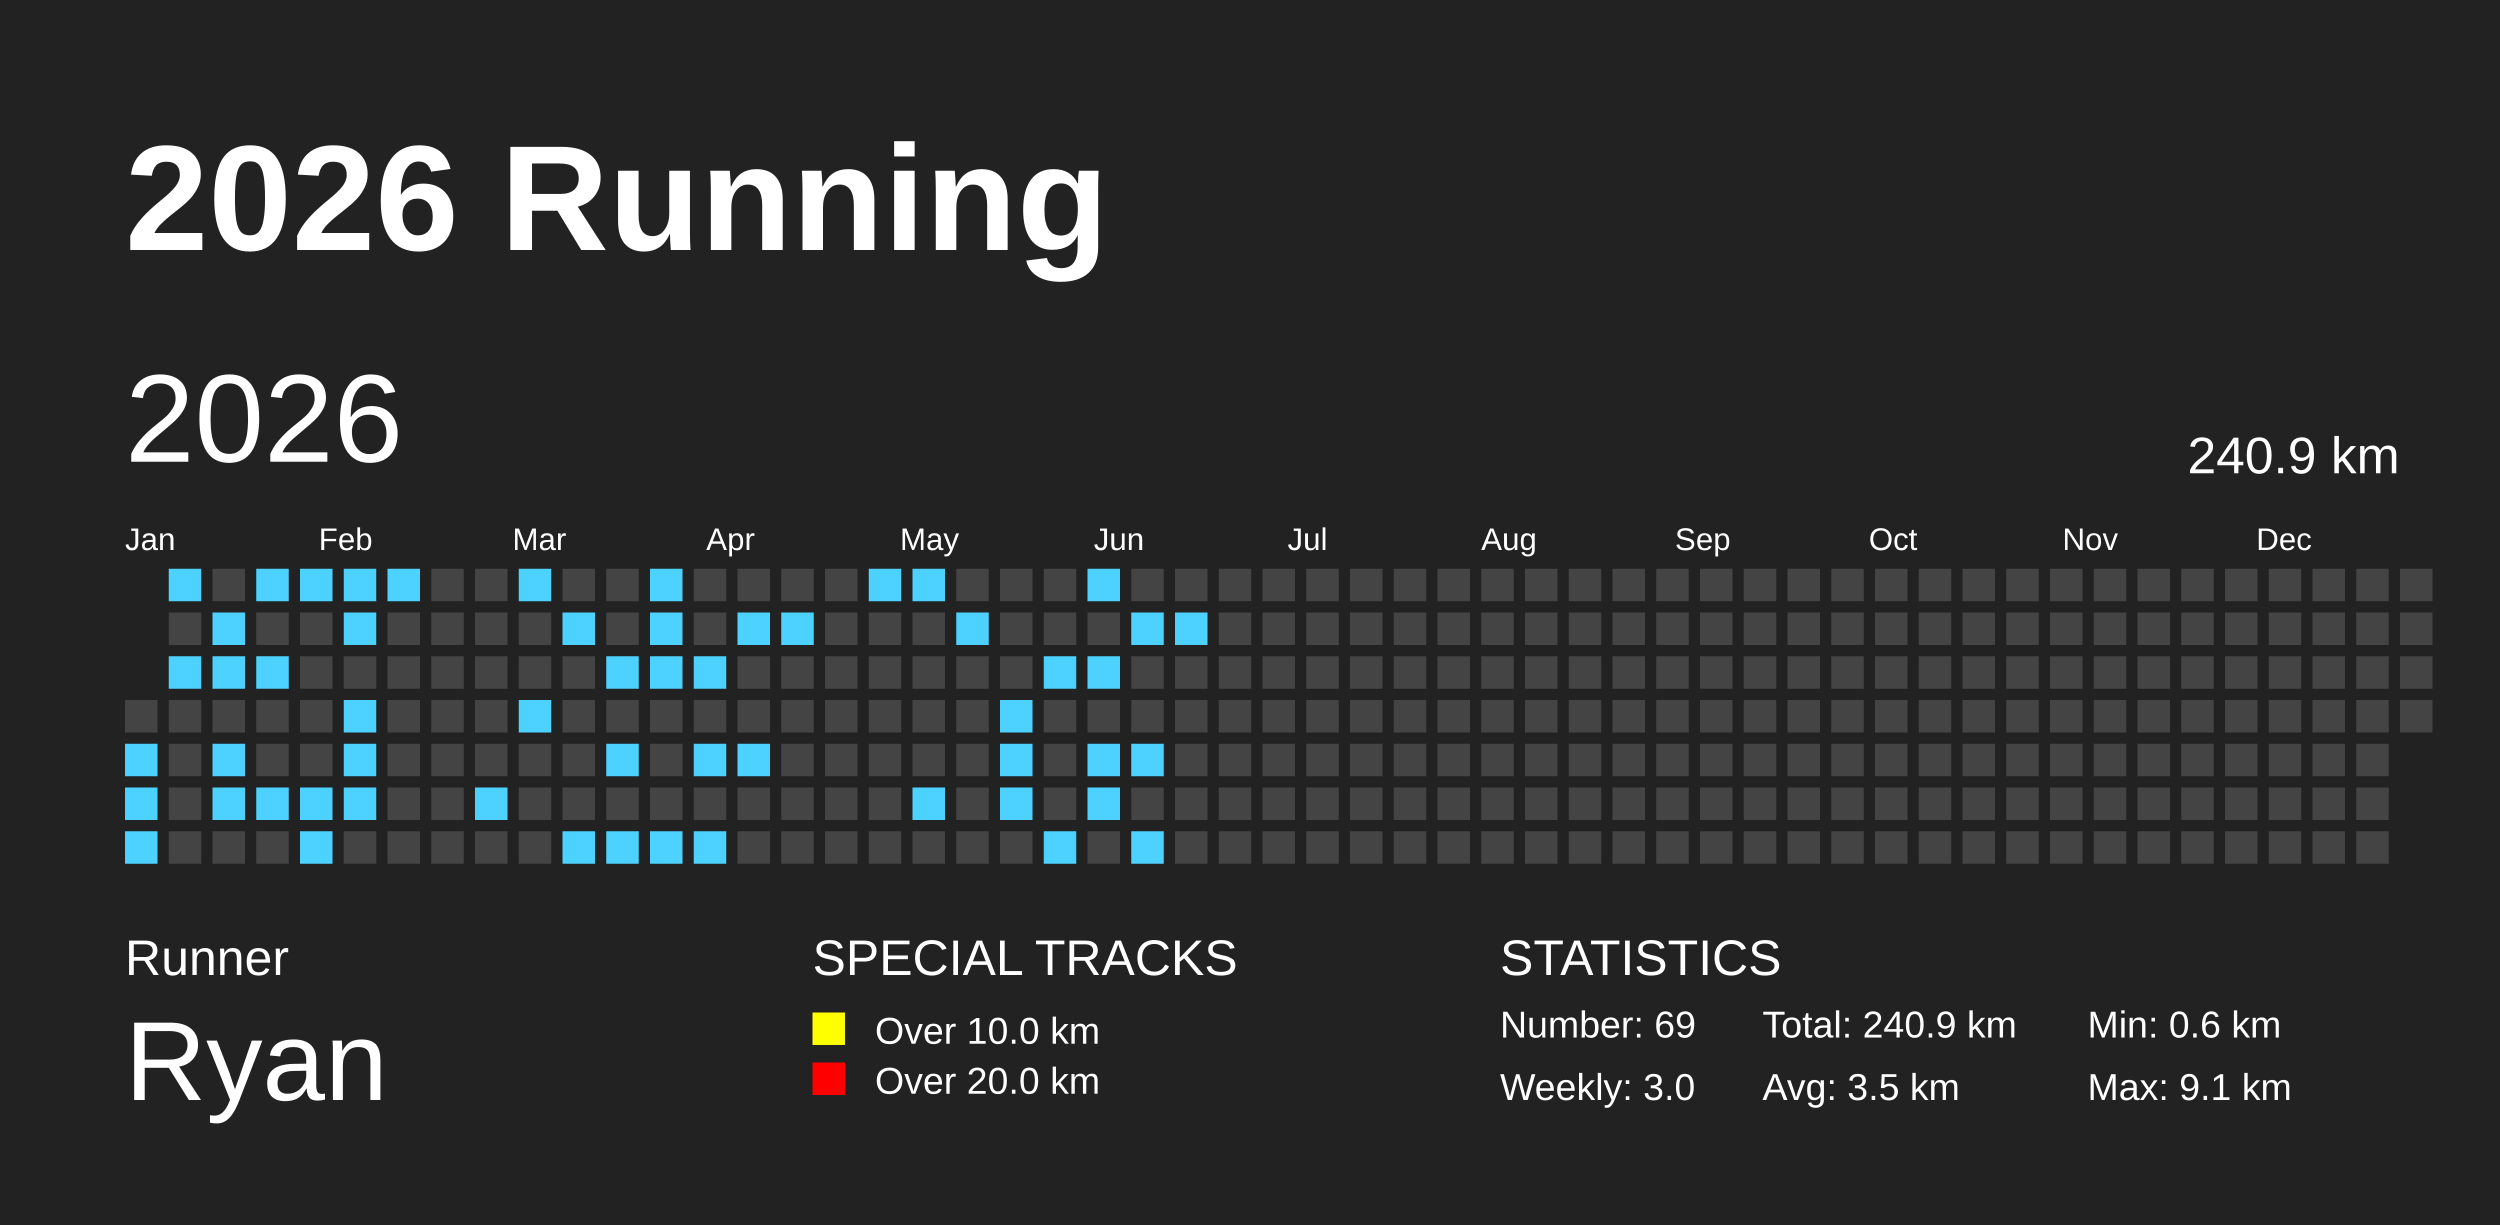
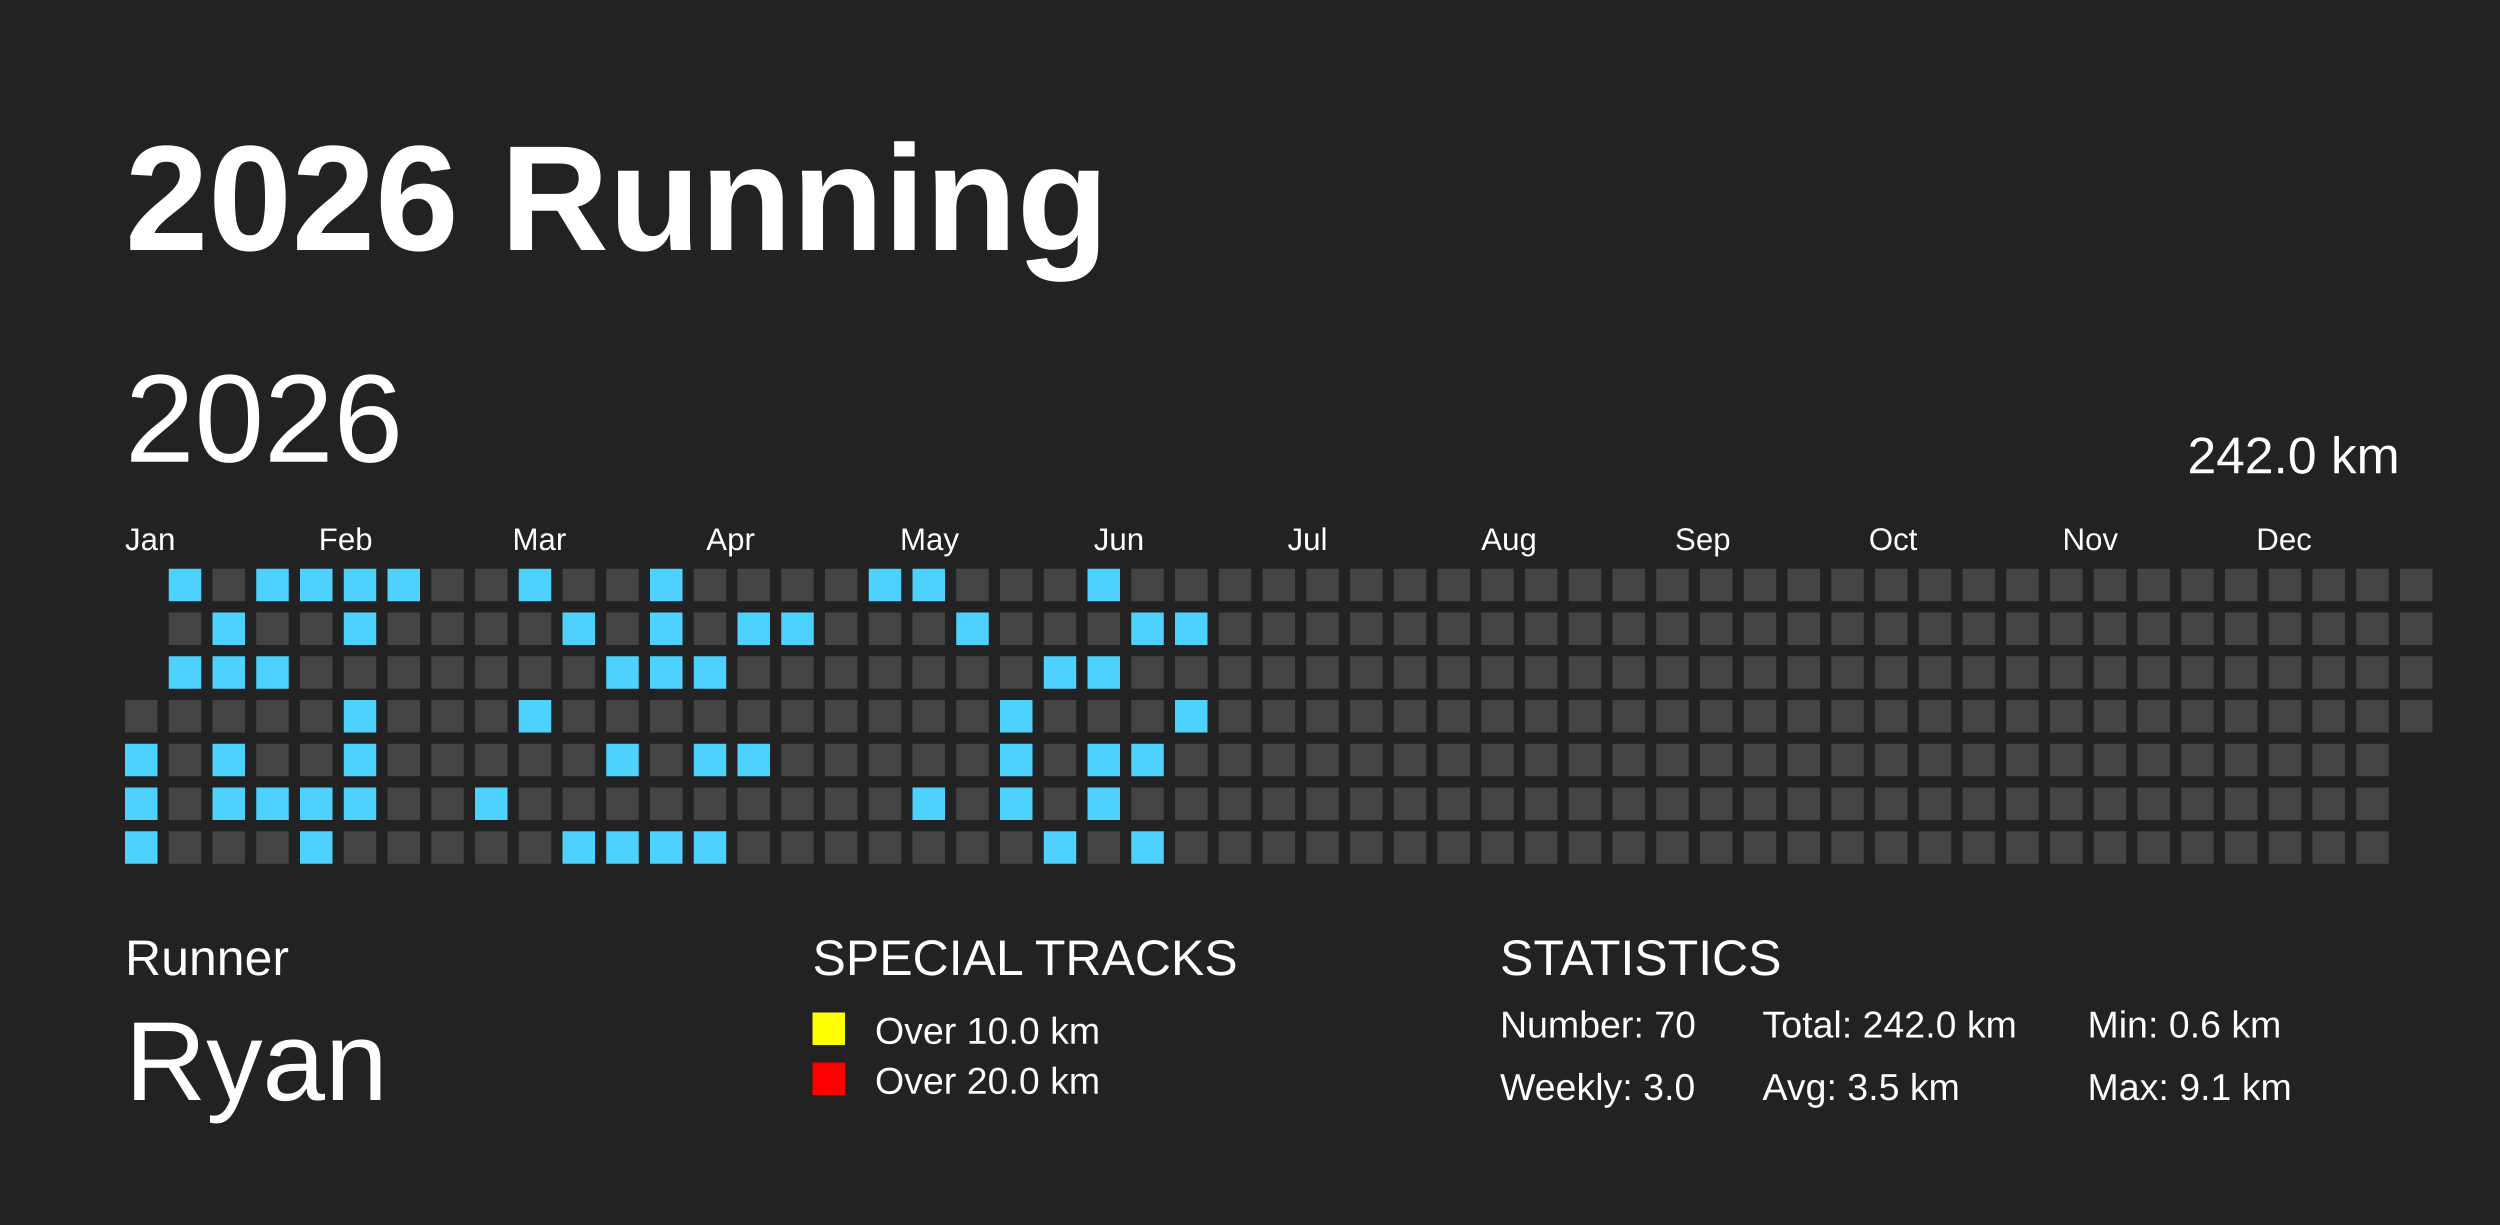
<svg xmlns="http://www.w3.org/2000/svg" baseProfile="full" height="98mm" version="1.1" viewBox="0,0,200,98" width="200mm">
  <defs />
  <rect fill="#222222" height="98" width="200" x="0" y="0" />
  <text fill="#FFFFFF" style="font-size:12px; font-family:Arial; font-weight:bold;" x="10" y="20">2026 Running</text>
  <text fill="#FFFFFF" style="font-size:4px; font-family:Arial" x="10" y="78">Runner</text>
  <text fill="#FFFFFF" style="font-size:9px; font-family:Arial" x="10" y="88">Ryan</text>
  <text fill="#FFFFFF" style="font-size:4px; font-family:Arial" x="65" y="78">SPECIAL TRACKS</text>
  <rect fill="yellow" height="2.6" width="2.6" x="65" y="81" />
  <text fill="#FFFFFF" style="font-size:3px; font-family:Arial" x="70" y="83.5">Over 10.0 km</text>
  <rect fill="red" height="2.6" width="2.6" x="65" y="85" />
  <text fill="#FFFFFF" style="font-size:3px; font-family:Arial" x="70" y="87.5">Over 20.0 km</text>
  <text fill="#FFFFFF" style="font-size:4px; font-family:Arial" x="120" y="78">STATISTICS</text>
-   <text fill="#FFFFFF" style="font-size:3px; font-family:Arial" x="120" y="83">Number: 69</text>
+   <text fill="#FFFFFF" style="font-size:3px; font-family:Arial" x="120" y="83">Number: 70</text>
  <text fill="#FFFFFF" style="font-size:3px; font-family:Arial" x="120" y="88">Weekly: 3.0</text>
-   <text fill="#FFFFFF" style="font-size:3px; font-family:Arial" x="141" y="83">Total: 240.9 km</text>
+   <text fill="#FFFFFF" style="font-size:3px; font-family:Arial" x="141" y="83">Total: 242.0 km</text>
  <text fill="#FFFFFF" style="font-size:3px; font-family:Arial" x="141" y="88">Avg: 3.5 km</text>
  <text fill="#FFFFFF" style="font-size:3px; font-family:Arial" x="167" y="83">Min: 0.6 km</text>
  <text fill="#FFFFFF" style="font-size:3px; font-family:Arial" x="167" y="88">Max: 9.1 km</text>
  <text dominant-baseline="hanging" fill="#FFFFFF" style="font-size:10.0px; font-family:Arial;" x="10" y="30">2026</text>
-   <text dominant-baseline="hanging" fill="#FFFFFF" style="font-size:4.125px; font-family:Arial;" x="175" y="35">240.9 km</text>
+   <text dominant-baseline="hanging" fill="#FFFFFF" style="font-size:4.125px; font-family:Arial;" x="175" y="35">242.0 km</text>
  <text fill="#FFFFFF" style="font-size:2.5px; font-family:Arial" x="10.0" y="44">Jan</text>
  <text fill="#FFFFFF" style="font-size:2.5px; font-family:Arial" x="25.5" y="44">Feb</text>
  <text fill="#FFFFFF" style="font-size:2.5px; font-family:Arial" x="41.0" y="44">Mar</text>
  <text fill="#FFFFFF" style="font-size:2.5px; font-family:Arial" x="56.5" y="44">Apr</text>
  <text fill="#FFFFFF" style="font-size:2.5px; font-family:Arial" x="72.0" y="44">May</text>
  <text fill="#FFFFFF" style="font-size:2.5px; font-family:Arial" x="87.5" y="44">Jun</text>
  <text fill="#FFFFFF" style="font-size:2.5px; font-family:Arial" x="103.0" y="44">Jul</text>
  <text fill="#FFFFFF" style="font-size:2.5px; font-family:Arial" x="118.5" y="44">Aug</text>
  <text fill="#FFFFFF" style="font-size:2.5px; font-family:Arial" x="134.0" y="44">Sep</text>
  <text fill="#FFFFFF" style="font-size:2.5px; font-family:Arial" x="149.5" y="44">Oct</text>
  <text fill="#FFFFFF" style="font-size:2.5px; font-family:Arial" x="165.0" y="44">Nov</text>
  <text fill="#FFFFFF" style="font-size:2.5px; font-family:Arial" x="180.5" y="44">Dec</text>
  <rect fill="#444444" height="2.6" width="2.6" x="10.0" y="56.0" />
  <rect fill="#4DD2FF" height="2.6" width="2.6" x="10.0" y="59.5" />
  <rect fill="#4DD2FF" height="2.6" width="2.6" x="10.0" y="63.0" />
  <rect fill="#4DD2FF" height="2.6" width="2.6" x="10.0" y="66.5" />
  <rect fill="#4DD2FF" height="2.6" width="2.6" x="13.5" y="45.5" />
  <rect fill="#444444" height="2.6" width="2.6" x="13.5" y="49.0" />
  <rect fill="#4DD2FF" height="2.6" width="2.6" x="13.5" y="52.5" />
  <rect fill="#444444" height="2.6" width="2.6" x="13.5" y="56.0" />
  <rect fill="#444444" height="2.6" width="2.6" x="13.5" y="59.5" />
  <rect fill="#444444" height="2.6" width="2.6" x="13.5" y="63.0" />
  <rect fill="#444444" height="2.6" width="2.6" x="13.5" y="66.5" />
  <rect fill="#444444" height="2.6" width="2.6" x="17.0" y="45.5" />
  <rect fill="#4DD2FF" height="2.6" width="2.6" x="17.0" y="49.0" />
  <rect fill="#4DD2FF" height="2.6" width="2.6" x="17.0" y="52.5" />
  <rect fill="#444444" height="2.6" width="2.6" x="17.0" y="56.0" />
  <rect fill="#4DD2FF" height="2.6" width="2.6" x="17.0" y="59.5" />
  <rect fill="#4DD2FF" height="2.6" width="2.6" x="17.0" y="63.0" />
  <rect fill="#444444" height="2.6" width="2.6" x="17.0" y="66.5" />
  <rect fill="#4DD2FF" height="2.6" width="2.6" x="20.5" y="45.5" />
  <rect fill="#444444" height="2.6" width="2.6" x="20.5" y="49.0" />
  <rect fill="#4DD2FF" height="2.6" width="2.6" x="20.5" y="52.5" />
  <rect fill="#444444" height="2.6" width="2.6" x="20.5" y="56.0" />
  <rect fill="#444444" height="2.6" width="2.6" x="20.5" y="59.5" />
  <rect fill="#4DD2FF" height="2.6" width="2.6" x="20.5" y="63.0" />
  <rect fill="#444444" height="2.6" width="2.6" x="20.5" y="66.5" />
  <rect fill="#4DD2FF" height="2.6" width="2.6" x="24.0" y="45.5" />
  <rect fill="#444444" height="2.6" width="2.6" x="24.0" y="49.0" />
  <rect fill="#444444" height="2.6" width="2.6" x="24.0" y="52.5" />
  <rect fill="#444444" height="2.6" width="2.6" x="24.0" y="56.0" />
  <rect fill="#444444" height="2.6" width="2.6" x="24.0" y="59.5" />
  <rect fill="#4DD2FF" height="2.6" width="2.6" x="24.0" y="63.0" />
  <rect fill="#4DD2FF" height="2.6" width="2.6" x="24.0" y="66.5" />
  <rect fill="#4DD2FF" height="2.6" width="2.6" x="27.5" y="45.5" />
  <rect fill="#4DD2FF" height="2.6" width="2.6" x="27.5" y="49.0" />
  <rect fill="#444444" height="2.6" width="2.6" x="27.5" y="52.5" />
  <rect fill="#4DD2FF" height="2.6" width="2.6" x="27.5" y="56.0" />
  <rect fill="#4DD2FF" height="2.6" width="2.6" x="27.5" y="59.5" />
  <rect fill="#4DD2FF" height="2.6" width="2.6" x="27.5" y="63.0" />
  <rect fill="#444444" height="2.6" width="2.6" x="27.5" y="66.5" />
  <rect fill="#4DD2FF" height="2.6" width="2.6" x="31.0" y="45.5" />
  <rect fill="#444444" height="2.6" width="2.6" x="31.0" y="49.0" />
  <rect fill="#444444" height="2.6" width="2.6" x="31.0" y="52.5" />
  <rect fill="#444444" height="2.6" width="2.6" x="31.0" y="56.0" />
  <rect fill="#444444" height="2.6" width="2.6" x="31.0" y="59.5" />
  <rect fill="#444444" height="2.6" width="2.6" x="31.0" y="63.0" />
  <rect fill="#444444" height="2.6" width="2.6" x="31.0" y="66.5" />
  <rect fill="#444444" height="2.6" width="2.6" x="34.5" y="45.5" />
  <rect fill="#444444" height="2.6" width="2.6" x="34.5" y="49.0" />
  <rect fill="#444444" height="2.6" width="2.6" x="34.5" y="52.5" />
  <rect fill="#444444" height="2.6" width="2.6" x="34.5" y="56.0" />
  <rect fill="#444444" height="2.6" width="2.6" x="34.5" y="59.5" />
  <rect fill="#444444" height="2.6" width="2.6" x="34.5" y="63.0" />
  <rect fill="#444444" height="2.6" width="2.6" x="34.5" y="66.5" />
  <rect fill="#444444" height="2.6" width="2.6" x="38.0" y="45.5" />
  <rect fill="#444444" height="2.6" width="2.6" x="38.0" y="49.0" />
  <rect fill="#444444" height="2.6" width="2.6" x="38.0" y="52.5" />
  <rect fill="#444444" height="2.6" width="2.6" x="38.0" y="56.0" />
  <rect fill="#444444" height="2.6" width="2.6" x="38.0" y="59.5" />
  <rect fill="#4DD2FF" height="2.6" width="2.6" x="38.0" y="63.0" />
  <rect fill="#444444" height="2.6" width="2.6" x="38.0" y="66.5" />
  <rect fill="#4DD2FF" height="2.6" width="2.6" x="41.5" y="45.5" />
  <rect fill="#444444" height="2.6" width="2.6" x="41.5" y="49.0" />
  <rect fill="#444444" height="2.6" width="2.6" x="41.5" y="52.5" />
  <rect fill="#4DD2FF" height="2.6" width="2.6" x="41.5" y="56.0" />
  <rect fill="#444444" height="2.6" width="2.6" x="41.5" y="59.5" />
  <rect fill="#444444" height="2.6" width="2.6" x="41.5" y="63.0" />
  <rect fill="#444444" height="2.6" width="2.6" x="41.5" y="66.5" />
  <rect fill="#444444" height="2.6" width="2.6" x="45.0" y="45.5" />
  <rect fill="#4DD2FF" height="2.6" width="2.6" x="45.0" y="49.0" />
  <rect fill="#444444" height="2.6" width="2.6" x="45.0" y="52.5" />
  <rect fill="#444444" height="2.6" width="2.6" x="45.0" y="56.0" />
  <rect fill="#444444" height="2.6" width="2.6" x="45.0" y="59.5" />
  <rect fill="#444444" height="2.6" width="2.6" x="45.0" y="63.0" />
  <rect fill="#4DD2FF" height="2.6" width="2.6" x="45.0" y="66.5" />
  <rect fill="#444444" height="2.6" width="2.6" x="48.5" y="45.5" />
  <rect fill="#444444" height="2.6" width="2.6" x="48.5" y="49.0" />
  <rect fill="#4DD2FF" height="2.6" width="2.6" x="48.5" y="52.5" />
  <rect fill="#444444" height="2.6" width="2.6" x="48.5" y="56.0" />
  <rect fill="#4DD2FF" height="2.6" width="2.6" x="48.5" y="59.5" />
  <rect fill="#444444" height="2.6" width="2.6" x="48.5" y="63.0" />
  <rect fill="#4DD2FF" height="2.6" width="2.6" x="48.5" y="66.5" />
  <rect fill="#4DD2FF" height="2.6" width="2.6" x="52.0" y="45.5" />
  <rect fill="#4DD2FF" height="2.6" width="2.6" x="52.0" y="49.0" />
  <rect fill="#4DD2FF" height="2.6" width="2.6" x="52.0" y="52.5" />
  <rect fill="#444444" height="2.6" width="2.6" x="52.0" y="56.0" />
  <rect fill="#444444" height="2.6" width="2.6" x="52.0" y="59.5" />
  <rect fill="#444444" height="2.6" width="2.6" x="52.0" y="63.0" />
  <rect fill="#4DD2FF" height="2.6" width="2.6" x="52.0" y="66.5" />
  <rect fill="#444444" height="2.6" width="2.6" x="55.5" y="45.5" />
  <rect fill="#444444" height="2.6" width="2.6" x="55.5" y="49.0" />
  <rect fill="#4DD2FF" height="2.6" width="2.6" x="55.5" y="52.5" />
  <rect fill="#444444" height="2.6" width="2.6" x="55.5" y="56.0" />
  <rect fill="#4DD2FF" height="2.6" width="2.6" x="55.5" y="59.5" />
  <rect fill="#444444" height="2.6" width="2.6" x="55.5" y="63.0" />
  <rect fill="#4DD2FF" height="2.6" width="2.6" x="55.5" y="66.5" />
  <rect fill="#444444" height="2.6" width="2.6" x="59.0" y="45.5" />
  <rect fill="#4DD2FF" height="2.6" width="2.6" x="59.0" y="49.0" />
  <rect fill="#444444" height="2.6" width="2.6" x="59.0" y="52.5" />
  <rect fill="#444444" height="2.6" width="2.6" x="59.0" y="56.0" />
  <rect fill="#4DD2FF" height="2.6" width="2.6" x="59.0" y="59.5" />
  <rect fill="#444444" height="2.6" width="2.6" x="59.0" y="63.0" />
  <rect fill="#444444" height="2.6" width="2.6" x="59.0" y="66.5" />
  <rect fill="#444444" height="2.6" width="2.6" x="62.5" y="45.5" />
  <rect fill="#4DD2FF" height="2.6" width="2.6" x="62.5" y="49.0" />
  <rect fill="#444444" height="2.6" width="2.6" x="62.5" y="52.5" />
  <rect fill="#444444" height="2.6" width="2.6" x="62.5" y="56.0" />
  <rect fill="#444444" height="2.6" width="2.6" x="62.5" y="59.5" />
  <rect fill="#444444" height="2.6" width="2.6" x="62.5" y="63.0" />
  <rect fill="#444444" height="2.6" width="2.6" x="62.5" y="66.5" />
  <rect fill="#444444" height="2.6" width="2.6" x="66.0" y="45.5" />
  <rect fill="#444444" height="2.6" width="2.6" x="66.0" y="49.0" />
  <rect fill="#444444" height="2.6" width="2.6" x="66.0" y="52.5" />
  <rect fill="#444444" height="2.6" width="2.6" x="66.0" y="56.0" />
  <rect fill="#444444" height="2.6" width="2.6" x="66.0" y="59.5" />
  <rect fill="#444444" height="2.6" width="2.6" x="66.0" y="63.0" />
  <rect fill="#444444" height="2.6" width="2.6" x="66.0" y="66.5" />
  <rect fill="#4DD2FF" height="2.6" width="2.6" x="69.5" y="45.5" />
  <rect fill="#444444" height="2.6" width="2.6" x="69.5" y="49.0" />
  <rect fill="#444444" height="2.6" width="2.6" x="69.5" y="52.5" />
  <rect fill="#444444" height="2.6" width="2.6" x="69.5" y="56.0" />
  <rect fill="#444444" height="2.6" width="2.6" x="69.5" y="59.5" />
  <rect fill="#444444" height="2.6" width="2.6" x="69.5" y="63.0" />
  <rect fill="#444444" height="2.6" width="2.6" x="69.5" y="66.5" />
  <rect fill="#4DD2FF" height="2.6" width="2.6" x="73.0" y="45.5" />
  <rect fill="#444444" height="2.6" width="2.6" x="73.0" y="49.0" />
  <rect fill="#444444" height="2.6" width="2.6" x="73.0" y="52.5" />
  <rect fill="#444444" height="2.6" width="2.6" x="73.0" y="56.0" />
  <rect fill="#444444" height="2.6" width="2.6" x="73.0" y="59.5" />
  <rect fill="#4DD2FF" height="2.6" width="2.6" x="73.0" y="63.0" />
  <rect fill="#444444" height="2.6" width="2.6" x="73.0" y="66.5" />
  <rect fill="#444444" height="2.6" width="2.6" x="76.5" y="45.5" />
  <rect fill="#4DD2FF" height="2.6" width="2.6" x="76.5" y="49.0" />
  <rect fill="#444444" height="2.6" width="2.6" x="76.5" y="52.5" />
  <rect fill="#444444" height="2.6" width="2.6" x="76.5" y="56.0" />
  <rect fill="#444444" height="2.6" width="2.6" x="76.5" y="59.5" />
  <rect fill="#444444" height="2.6" width="2.6" x="76.5" y="63.0" />
  <rect fill="#444444" height="2.6" width="2.6" x="76.5" y="66.5" />
  <rect fill="#444444" height="2.6" width="2.6" x="80.0" y="45.5" />
  <rect fill="#444444" height="2.6" width="2.6" x="80.0" y="49.0" />
  <rect fill="#444444" height="2.6" width="2.6" x="80.0" y="52.5" />
  <rect fill="#4DD2FF" height="2.6" width="2.6" x="80.0" y="56.0" />
  <rect fill="#4DD2FF" height="2.6" width="2.6" x="80.0" y="59.5" />
  <rect fill="#4DD2FF" height="2.6" width="2.6" x="80.0" y="63.0" />
  <rect fill="#444444" height="2.6" width="2.6" x="80.0" y="66.5" />
  <rect fill="#444444" height="2.6" width="2.6" x="83.5" y="45.5" />
  <rect fill="#444444" height="2.6" width="2.6" x="83.5" y="49.0" />
  <rect fill="#4DD2FF" height="2.6" width="2.6" x="83.5" y="52.5" />
  <rect fill="#444444" height="2.6" width="2.6" x="83.5" y="56.0" />
  <rect fill="#444444" height="2.6" width="2.6" x="83.5" y="59.5" />
  <rect fill="#444444" height="2.6" width="2.6" x="83.5" y="63.0" />
  <rect fill="#4DD2FF" height="2.6" width="2.6" x="83.5" y="66.5" />
  <rect fill="#4DD2FF" height="2.6" width="2.6" x="87.0" y="45.5" />
  <rect fill="#444444" height="2.6" width="2.6" x="87.0" y="49.0" />
  <rect fill="#4DD2FF" height="2.6" width="2.6" x="87.0" y="52.5" />
  <rect fill="#444444" height="2.6" width="2.6" x="87.0" y="56.0" />
  <rect fill="#4DD2FF" height="2.6" width="2.6" x="87.0" y="59.5" />
  <rect fill="#4DD2FF" height="2.6" width="2.6" x="87.0" y="63.0" />
  <rect fill="#444444" height="2.6" width="2.6" x="87.0" y="66.5" />
  <rect fill="#444444" height="2.6" width="2.6" x="90.5" y="45.5" />
  <rect fill="#4DD2FF" height="2.6" width="2.6" x="90.5" y="49.0" />
  <rect fill="#444444" height="2.6" width="2.6" x="90.5" y="52.5" />
  <rect fill="#444444" height="2.6" width="2.6" x="90.5" y="56.0" />
  <rect fill="#4DD2FF" height="2.6" width="2.6" x="90.5" y="59.5" />
  <rect fill="#444444" height="2.6" width="2.6" x="90.5" y="63.0" />
  <rect fill="#4DD2FF" height="2.6" width="2.6" x="90.5" y="66.5" />
  <rect fill="#444444" height="2.6" width="2.6" x="94.0" y="45.5" />
  <rect fill="#4DD2FF" height="2.6" width="2.6" x="94.0" y="49.0" />
  <rect fill="#444444" height="2.6" width="2.6" x="94.0" y="52.5" />
-   <rect fill="#444444" height="2.6" width="2.6" x="94.0" y="56.0" />
+   <rect fill="#4DD2FF" height="2.6" width="2.6" x="94.0" y="56.0" />
  <rect fill="#444444" height="2.6" width="2.6" x="94.0" y="59.5" />
  <rect fill="#444444" height="2.6" width="2.6" x="94.0" y="63.0" />
  <rect fill="#444444" height="2.6" width="2.6" x="94.0" y="66.5" />
  <rect fill="#444444" height="2.6" width="2.6" x="97.5" y="45.5" />
  <rect fill="#444444" height="2.6" width="2.6" x="97.5" y="49.0" />
  <rect fill="#444444" height="2.6" width="2.6" x="97.5" y="52.5" />
  <rect fill="#444444" height="2.6" width="2.6" x="97.5" y="56.0" />
  <rect fill="#444444" height="2.6" width="2.6" x="97.5" y="59.5" />
  <rect fill="#444444" height="2.6" width="2.6" x="97.5" y="63.0" />
  <rect fill="#444444" height="2.6" width="2.6" x="97.5" y="66.5" />
  <rect fill="#444444" height="2.6" width="2.6" x="101.0" y="45.5" />
  <rect fill="#444444" height="2.6" width="2.6" x="101.0" y="49.0" />
  <rect fill="#444444" height="2.6" width="2.6" x="101.0" y="52.5" />
  <rect fill="#444444" height="2.6" width="2.6" x="101.0" y="56.0" />
  <rect fill="#444444" height="2.6" width="2.6" x="101.0" y="59.5" />
  <rect fill="#444444" height="2.6" width="2.6" x="101.0" y="63.0" />
  <rect fill="#444444" height="2.6" width="2.6" x="101.0" y="66.5" />
  <rect fill="#444444" height="2.6" width="2.6" x="104.5" y="45.5" />
  <rect fill="#444444" height="2.6" width="2.6" x="104.5" y="49.0" />
  <rect fill="#444444" height="2.6" width="2.6" x="104.5" y="52.5" />
  <rect fill="#444444" height="2.6" width="2.6" x="104.5" y="56.0" />
  <rect fill="#444444" height="2.6" width="2.6" x="104.5" y="59.5" />
  <rect fill="#444444" height="2.6" width="2.6" x="104.5" y="63.0" />
  <rect fill="#444444" height="2.6" width="2.6" x="104.5" y="66.5" />
  <rect fill="#444444" height="2.6" width="2.6" x="108.0" y="45.5" />
  <rect fill="#444444" height="2.6" width="2.6" x="108.0" y="49.0" />
  <rect fill="#444444" height="2.6" width="2.6" x="108.0" y="52.5" />
  <rect fill="#444444" height="2.6" width="2.6" x="108.0" y="56.0" />
  <rect fill="#444444" height="2.6" width="2.6" x="108.0" y="59.5" />
  <rect fill="#444444" height="2.6" width="2.6" x="108.0" y="63.0" />
  <rect fill="#444444" height="2.6" width="2.6" x="108.0" y="66.5" />
  <rect fill="#444444" height="2.6" width="2.6" x="111.5" y="45.5" />
  <rect fill="#444444" height="2.6" width="2.6" x="111.5" y="49.0" />
  <rect fill="#444444" height="2.6" width="2.6" x="111.5" y="52.5" />
  <rect fill="#444444" height="2.6" width="2.6" x="111.5" y="56.0" />
  <rect fill="#444444" height="2.6" width="2.6" x="111.5" y="59.5" />
  <rect fill="#444444" height="2.6" width="2.6" x="111.5" y="63.0" />
  <rect fill="#444444" height="2.6" width="2.6" x="111.5" y="66.5" />
  <rect fill="#444444" height="2.6" width="2.6" x="115.0" y="45.5" />
  <rect fill="#444444" height="2.6" width="2.6" x="115.0" y="49.0" />
  <rect fill="#444444" height="2.6" width="2.6" x="115.0" y="52.5" />
  <rect fill="#444444" height="2.6" width="2.6" x="115.0" y="56.0" />
  <rect fill="#444444" height="2.6" width="2.6" x="115.0" y="59.5" />
  <rect fill="#444444" height="2.6" width="2.6" x="115.0" y="63.0" />
  <rect fill="#444444" height="2.6" width="2.6" x="115.0" y="66.5" />
  <rect fill="#444444" height="2.6" width="2.6" x="118.5" y="45.5" />
  <rect fill="#444444" height="2.6" width="2.6" x="118.5" y="49.0" />
  <rect fill="#444444" height="2.6" width="2.6" x="118.5" y="52.5" />
  <rect fill="#444444" height="2.6" width="2.6" x="118.5" y="56.0" />
  <rect fill="#444444" height="2.6" width="2.6" x="118.5" y="59.5" />
  <rect fill="#444444" height="2.6" width="2.6" x="118.5" y="63.0" />
  <rect fill="#444444" height="2.6" width="2.6" x="118.5" y="66.5" />
  <rect fill="#444444" height="2.6" width="2.6" x="122.0" y="45.5" />
  <rect fill="#444444" height="2.6" width="2.6" x="122.0" y="49.0" />
  <rect fill="#444444" height="2.6" width="2.6" x="122.0" y="52.5" />
  <rect fill="#444444" height="2.6" width="2.6" x="122.0" y="56.0" />
  <rect fill="#444444" height="2.6" width="2.6" x="122.0" y="59.5" />
  <rect fill="#444444" height="2.6" width="2.6" x="122.0" y="63.0" />
  <rect fill="#444444" height="2.6" width="2.6" x="122.0" y="66.5" />
  <rect fill="#444444" height="2.6" width="2.6" x="125.5" y="45.5" />
  <rect fill="#444444" height="2.6" width="2.6" x="125.5" y="49.0" />
  <rect fill="#444444" height="2.6" width="2.6" x="125.5" y="52.5" />
  <rect fill="#444444" height="2.6" width="2.6" x="125.5" y="56.0" />
  <rect fill="#444444" height="2.6" width="2.6" x="125.5" y="59.5" />
  <rect fill="#444444" height="2.6" width="2.6" x="125.5" y="63.0" />
  <rect fill="#444444" height="2.6" width="2.6" x="125.5" y="66.5" />
  <rect fill="#444444" height="2.6" width="2.6" x="129.0" y="45.5" />
  <rect fill="#444444" height="2.6" width="2.6" x="129.0" y="49.0" />
  <rect fill="#444444" height="2.6" width="2.6" x="129.0" y="52.5" />
  <rect fill="#444444" height="2.6" width="2.6" x="129.0" y="56.0" />
  <rect fill="#444444" height="2.6" width="2.6" x="129.0" y="59.5" />
  <rect fill="#444444" height="2.6" width="2.6" x="129.0" y="63.0" />
  <rect fill="#444444" height="2.6" width="2.6" x="129.0" y="66.5" />
  <rect fill="#444444" height="2.6" width="2.6" x="132.5" y="45.5" />
  <rect fill="#444444" height="2.6" width="2.6" x="132.5" y="49.0" />
  <rect fill="#444444" height="2.6" width="2.6" x="132.5" y="52.5" />
  <rect fill="#444444" height="2.6" width="2.6" x="132.5" y="56.0" />
  <rect fill="#444444" height="2.6" width="2.6" x="132.5" y="59.5" />
  <rect fill="#444444" height="2.6" width="2.6" x="132.5" y="63.0" />
  <rect fill="#444444" height="2.6" width="2.6" x="132.5" y="66.5" />
  <rect fill="#444444" height="2.6" width="2.6" x="136.0" y="45.5" />
  <rect fill="#444444" height="2.6" width="2.6" x="136.0" y="49.0" />
  <rect fill="#444444" height="2.6" width="2.6" x="136.0" y="52.5" />
  <rect fill="#444444" height="2.6" width="2.6" x="136.0" y="56.0" />
  <rect fill="#444444" height="2.6" width="2.6" x="136.0" y="59.5" />
  <rect fill="#444444" height="2.6" width="2.6" x="136.0" y="63.0" />
  <rect fill="#444444" height="2.6" width="2.6" x="136.0" y="66.5" />
  <rect fill="#444444" height="2.6" width="2.6" x="139.5" y="45.5" />
  <rect fill="#444444" height="2.6" width="2.6" x="139.5" y="49.0" />
  <rect fill="#444444" height="2.6" width="2.6" x="139.5" y="52.5" />
  <rect fill="#444444" height="2.6" width="2.6" x="139.5" y="56.0" />
  <rect fill="#444444" height="2.6" width="2.6" x="139.5" y="59.5" />
  <rect fill="#444444" height="2.6" width="2.6" x="139.5" y="63.0" />
  <rect fill="#444444" height="2.6" width="2.6" x="139.5" y="66.5" />
  <rect fill="#444444" height="2.6" width="2.6" x="143.0" y="45.5" />
  <rect fill="#444444" height="2.6" width="2.6" x="143.0" y="49.0" />
  <rect fill="#444444" height="2.6" width="2.6" x="143.0" y="52.5" />
  <rect fill="#444444" height="2.6" width="2.6" x="143.0" y="56.0" />
  <rect fill="#444444" height="2.6" width="2.6" x="143.0" y="59.5" />
  <rect fill="#444444" height="2.6" width="2.6" x="143.0" y="63.0" />
  <rect fill="#444444" height="2.6" width="2.6" x="143.0" y="66.5" />
  <rect fill="#444444" height="2.6" width="2.6" x="146.5" y="45.5" />
  <rect fill="#444444" height="2.6" width="2.6" x="146.5" y="49.0" />
  <rect fill="#444444" height="2.6" width="2.6" x="146.5" y="52.5" />
  <rect fill="#444444" height="2.6" width="2.6" x="146.5" y="56.0" />
  <rect fill="#444444" height="2.6" width="2.6" x="146.5" y="59.5" />
  <rect fill="#444444" height="2.6" width="2.6" x="146.5" y="63.0" />
  <rect fill="#444444" height="2.6" width="2.6" x="146.5" y="66.5" />
  <rect fill="#444444" height="2.6" width="2.6" x="150.0" y="45.5" />
  <rect fill="#444444" height="2.6" width="2.6" x="150.0" y="49.0" />
  <rect fill="#444444" height="2.6" width="2.6" x="150.0" y="52.5" />
  <rect fill="#444444" height="2.6" width="2.6" x="150.0" y="56.0" />
  <rect fill="#444444" height="2.6" width="2.6" x="150.0" y="59.5" />
  <rect fill="#444444" height="2.6" width="2.6" x="150.0" y="63.0" />
  <rect fill="#444444" height="2.6" width="2.6" x="150.0" y="66.5" />
  <rect fill="#444444" height="2.6" width="2.6" x="153.5" y="45.5" />
  <rect fill="#444444" height="2.6" width="2.6" x="153.5" y="49.0" />
  <rect fill="#444444" height="2.6" width="2.6" x="153.5" y="52.5" />
  <rect fill="#444444" height="2.6" width="2.6" x="153.5" y="56.0" />
  <rect fill="#444444" height="2.6" width="2.6" x="153.5" y="59.5" />
  <rect fill="#444444" height="2.6" width="2.6" x="153.5" y="63.0" />
  <rect fill="#444444" height="2.6" width="2.6" x="153.5" y="66.5" />
  <rect fill="#444444" height="2.6" width="2.6" x="157.0" y="45.5" />
  <rect fill="#444444" height="2.6" width="2.6" x="157.0" y="49.0" />
  <rect fill="#444444" height="2.6" width="2.6" x="157.0" y="52.5" />
  <rect fill="#444444" height="2.6" width="2.6" x="157.0" y="56.0" />
  <rect fill="#444444" height="2.6" width="2.6" x="157.0" y="59.5" />
  <rect fill="#444444" height="2.6" width="2.6" x="157.0" y="63.0" />
  <rect fill="#444444" height="2.6" width="2.6" x="157.0" y="66.5" />
  <rect fill="#444444" height="2.6" width="2.6" x="160.5" y="45.5" />
  <rect fill="#444444" height="2.6" width="2.6" x="160.5" y="49.0" />
  <rect fill="#444444" height="2.6" width="2.6" x="160.5" y="52.5" />
  <rect fill="#444444" height="2.6" width="2.6" x="160.5" y="56.0" />
  <rect fill="#444444" height="2.6" width="2.6" x="160.5" y="59.5" />
  <rect fill="#444444" height="2.6" width="2.6" x="160.5" y="63.0" />
  <rect fill="#444444" height="2.6" width="2.6" x="160.5" y="66.5" />
  <rect fill="#444444" height="2.6" width="2.6" x="164.0" y="45.5" />
  <rect fill="#444444" height="2.6" width="2.6" x="164.0" y="49.0" />
  <rect fill="#444444" height="2.6" width="2.6" x="164.0" y="52.5" />
  <rect fill="#444444" height="2.6" width="2.6" x="164.0" y="56.0" />
  <rect fill="#444444" height="2.6" width="2.6" x="164.0" y="59.5" />
  <rect fill="#444444" height="2.6" width="2.6" x="164.0" y="63.0" />
  <rect fill="#444444" height="2.6" width="2.6" x="164.0" y="66.5" />
  <rect fill="#444444" height="2.6" width="2.6" x="167.5" y="45.5" />
  <rect fill="#444444" height="2.6" width="2.6" x="167.5" y="49.0" />
  <rect fill="#444444" height="2.6" width="2.6" x="167.5" y="52.5" />
  <rect fill="#444444" height="2.6" width="2.6" x="167.5" y="56.0" />
  <rect fill="#444444" height="2.6" width="2.6" x="167.5" y="59.5" />
  <rect fill="#444444" height="2.6" width="2.6" x="167.5" y="63.0" />
  <rect fill="#444444" height="2.6" width="2.6" x="167.5" y="66.5" />
  <rect fill="#444444" height="2.6" width="2.6" x="171.0" y="45.5" />
  <rect fill="#444444" height="2.6" width="2.6" x="171.0" y="49.0" />
  <rect fill="#444444" height="2.6" width="2.6" x="171.0" y="52.5" />
  <rect fill="#444444" height="2.6" width="2.6" x="171.0" y="56.0" />
  <rect fill="#444444" height="2.6" width="2.6" x="171.0" y="59.5" />
  <rect fill="#444444" height="2.6" width="2.6" x="171.0" y="63.0" />
  <rect fill="#444444" height="2.6" width="2.6" x="171.0" y="66.5" />
  <rect fill="#444444" height="2.6" width="2.6" x="174.5" y="45.5" />
  <rect fill="#444444" height="2.6" width="2.6" x="174.5" y="49.0" />
  <rect fill="#444444" height="2.6" width="2.6" x="174.5" y="52.5" />
  <rect fill="#444444" height="2.6" width="2.6" x="174.5" y="56.0" />
  <rect fill="#444444" height="2.6" width="2.6" x="174.5" y="59.5" />
  <rect fill="#444444" height="2.6" width="2.6" x="174.5" y="63.0" />
  <rect fill="#444444" height="2.6" width="2.6" x="174.5" y="66.5" />
  <rect fill="#444444" height="2.6" width="2.6" x="178.0" y="45.5" />
  <rect fill="#444444" height="2.6" width="2.6" x="178.0" y="49.0" />
  <rect fill="#444444" height="2.6" width="2.6" x="178.0" y="52.5" />
  <rect fill="#444444" height="2.6" width="2.6" x="178.0" y="56.0" />
  <rect fill="#444444" height="2.6" width="2.6" x="178.0" y="59.5" />
  <rect fill="#444444" height="2.6" width="2.6" x="178.0" y="63.0" />
  <rect fill="#444444" height="2.6" width="2.6" x="178.0" y="66.5" />
  <rect fill="#444444" height="2.6" width="2.6" x="181.5" y="45.5" />
  <rect fill="#444444" height="2.6" width="2.6" x="181.5" y="49.0" />
  <rect fill="#444444" height="2.6" width="2.6" x="181.5" y="52.5" />
  <rect fill="#444444" height="2.6" width="2.6" x="181.5" y="56.0" />
  <rect fill="#444444" height="2.6" width="2.6" x="181.5" y="59.5" />
  <rect fill="#444444" height="2.6" width="2.6" x="181.5" y="63.0" />
  <rect fill="#444444" height="2.6" width="2.6" x="181.5" y="66.5" />
  <rect fill="#444444" height="2.6" width="2.6" x="185.0" y="45.5" />
  <rect fill="#444444" height="2.6" width="2.6" x="185.0" y="49.0" />
  <rect fill="#444444" height="2.6" width="2.6" x="185.0" y="52.5" />
  <rect fill="#444444" height="2.6" width="2.6" x="185.0" y="56.0" />
  <rect fill="#444444" height="2.6" width="2.6" x="185.0" y="59.5" />
  <rect fill="#444444" height="2.6" width="2.6" x="185.0" y="63.0" />
  <rect fill="#444444" height="2.6" width="2.6" x="185.0" y="66.5" />
  <rect fill="#444444" height="2.6" width="2.6" x="188.5" y="45.5" />
  <rect fill="#444444" height="2.6" width="2.6" x="188.5" y="49.0" />
  <rect fill="#444444" height="2.6" width="2.6" x="188.5" y="52.5" />
  <rect fill="#444444" height="2.6" width="2.6" x="188.5" y="56.0" />
  <rect fill="#444444" height="2.6" width="2.6" x="188.5" y="59.5" />
  <rect fill="#444444" height="2.6" width="2.6" x="188.5" y="63.0" />
  <rect fill="#444444" height="2.6" width="2.6" x="188.5" y="66.5" />
  <rect fill="#444444" height="2.6" width="2.6" x="192.0" y="45.5" />
  <rect fill="#444444" height="2.6" width="2.6" x="192.0" y="49.0" />
  <rect fill="#444444" height="2.6" width="2.6" x="192.0" y="52.5" />
  <rect fill="#444444" height="2.6" width="2.6" x="192.0" y="56.0" />
</svg>
